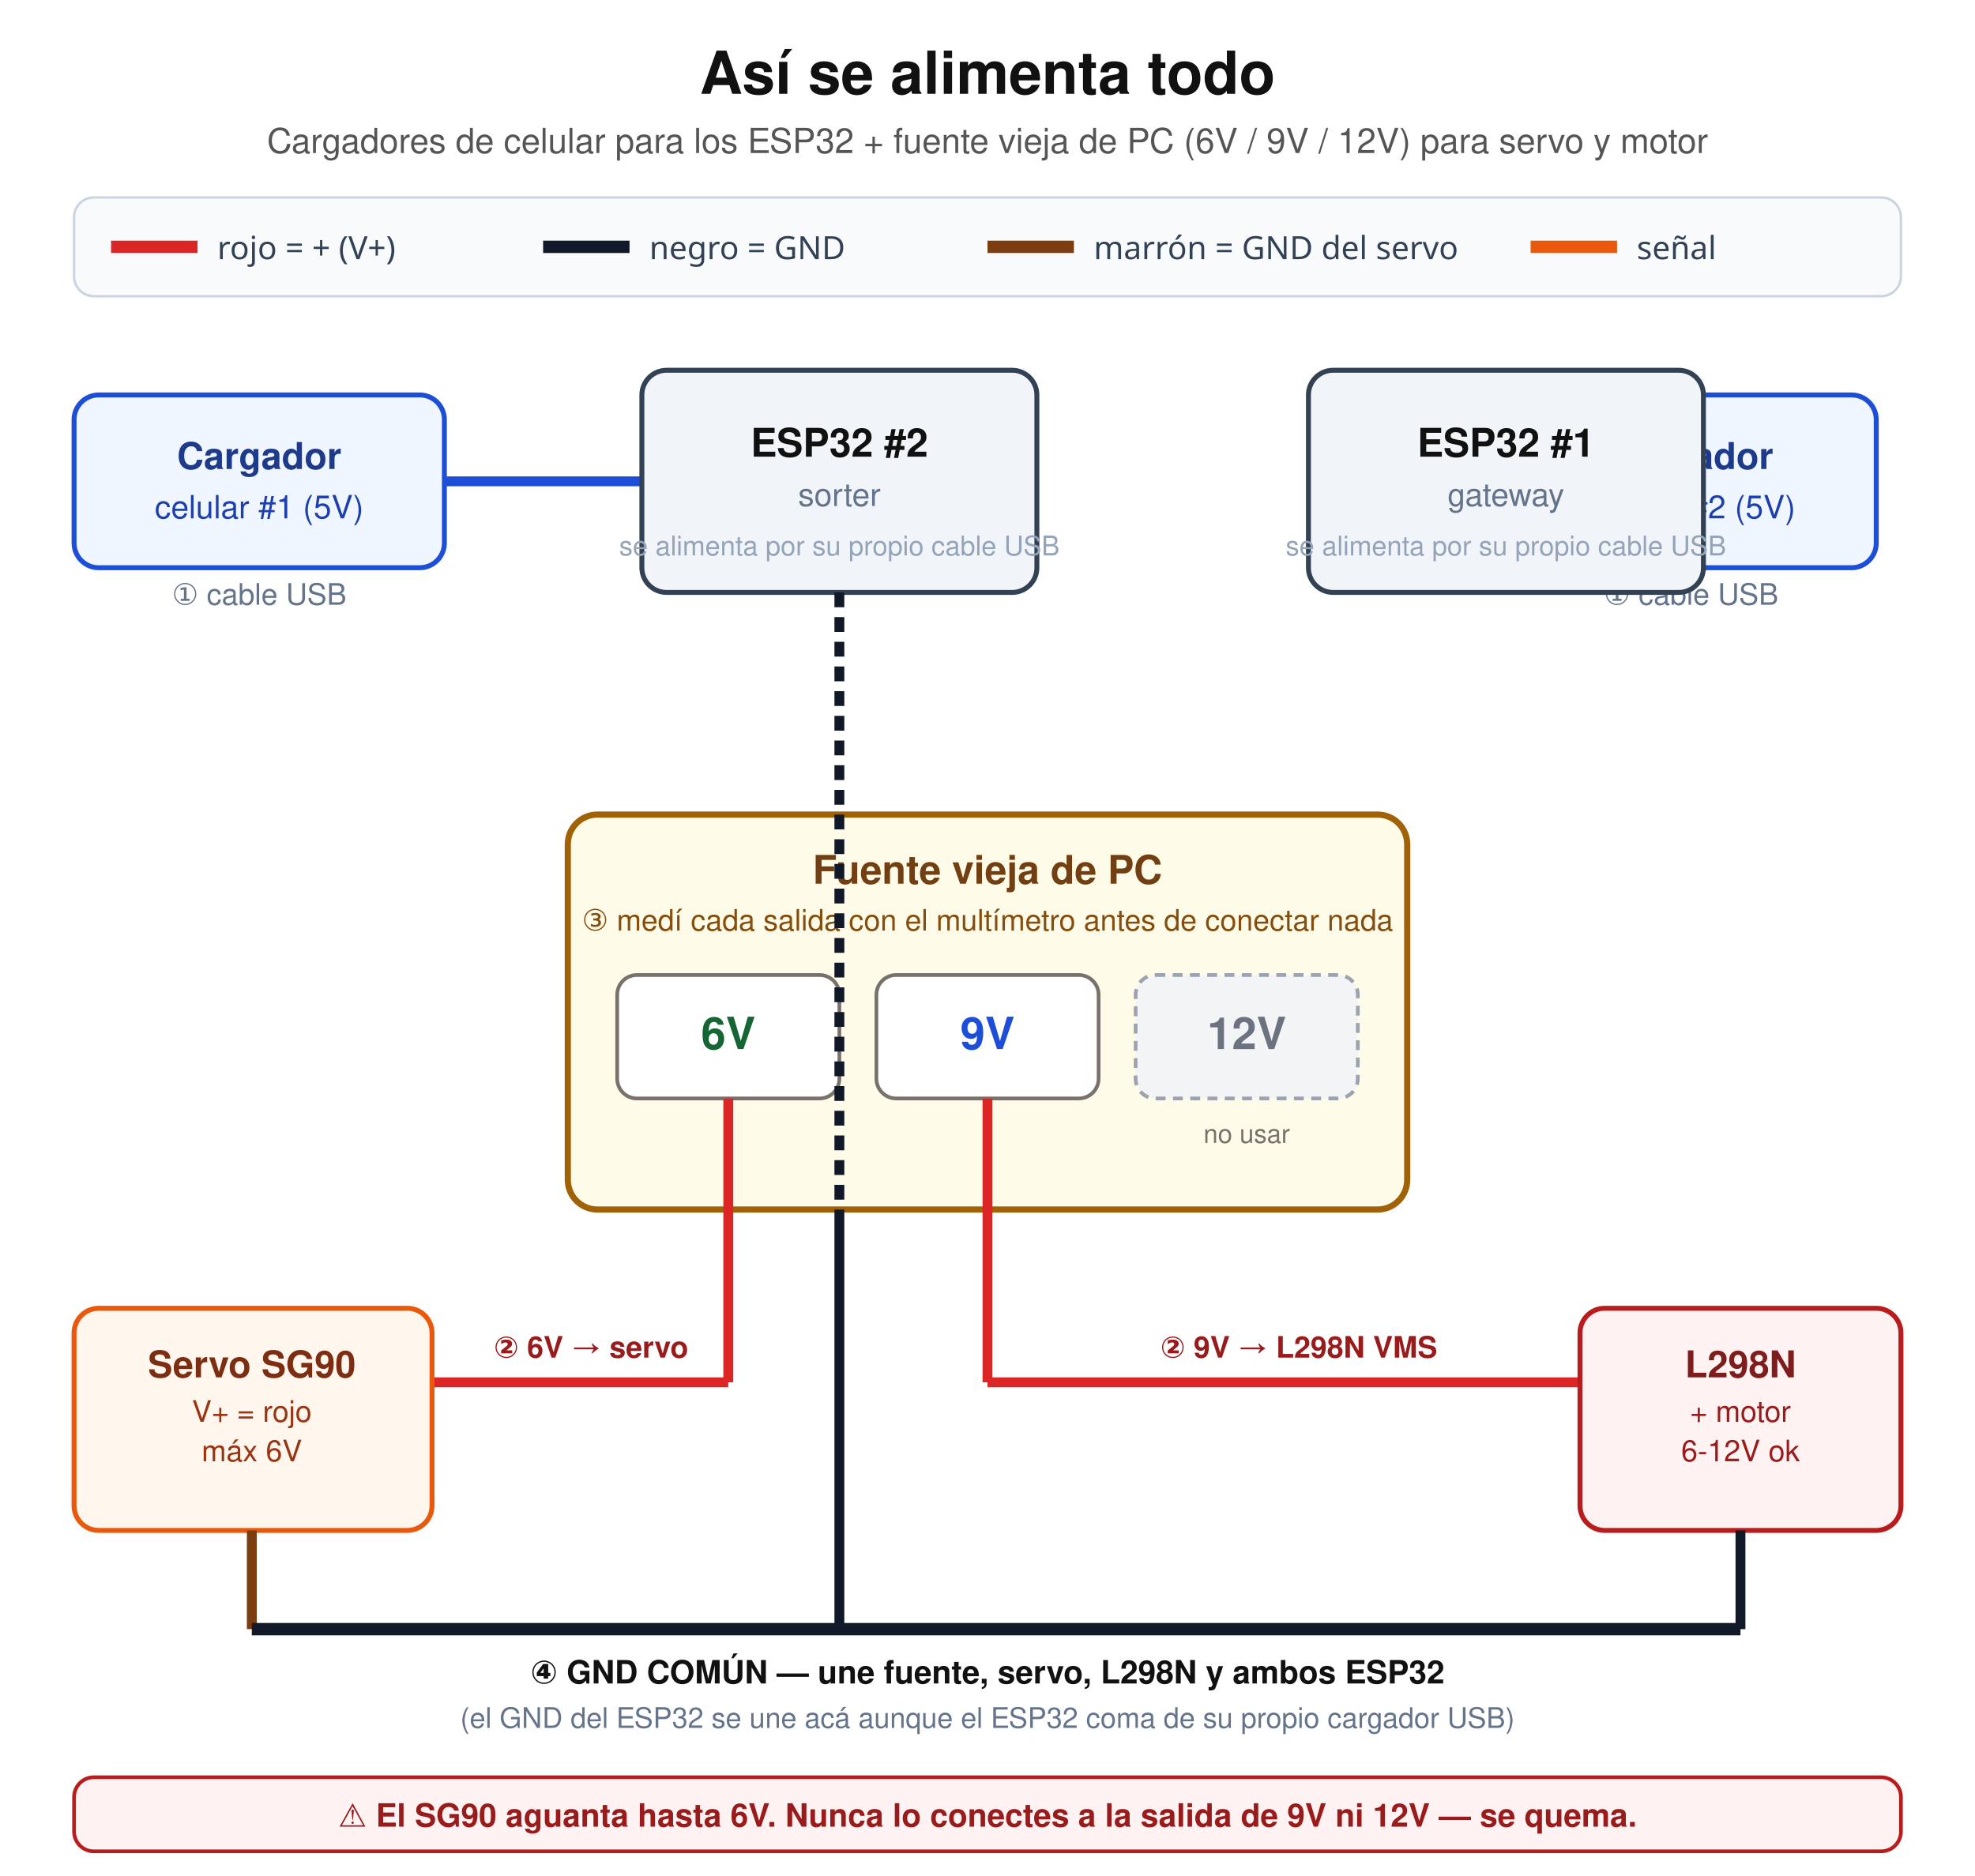
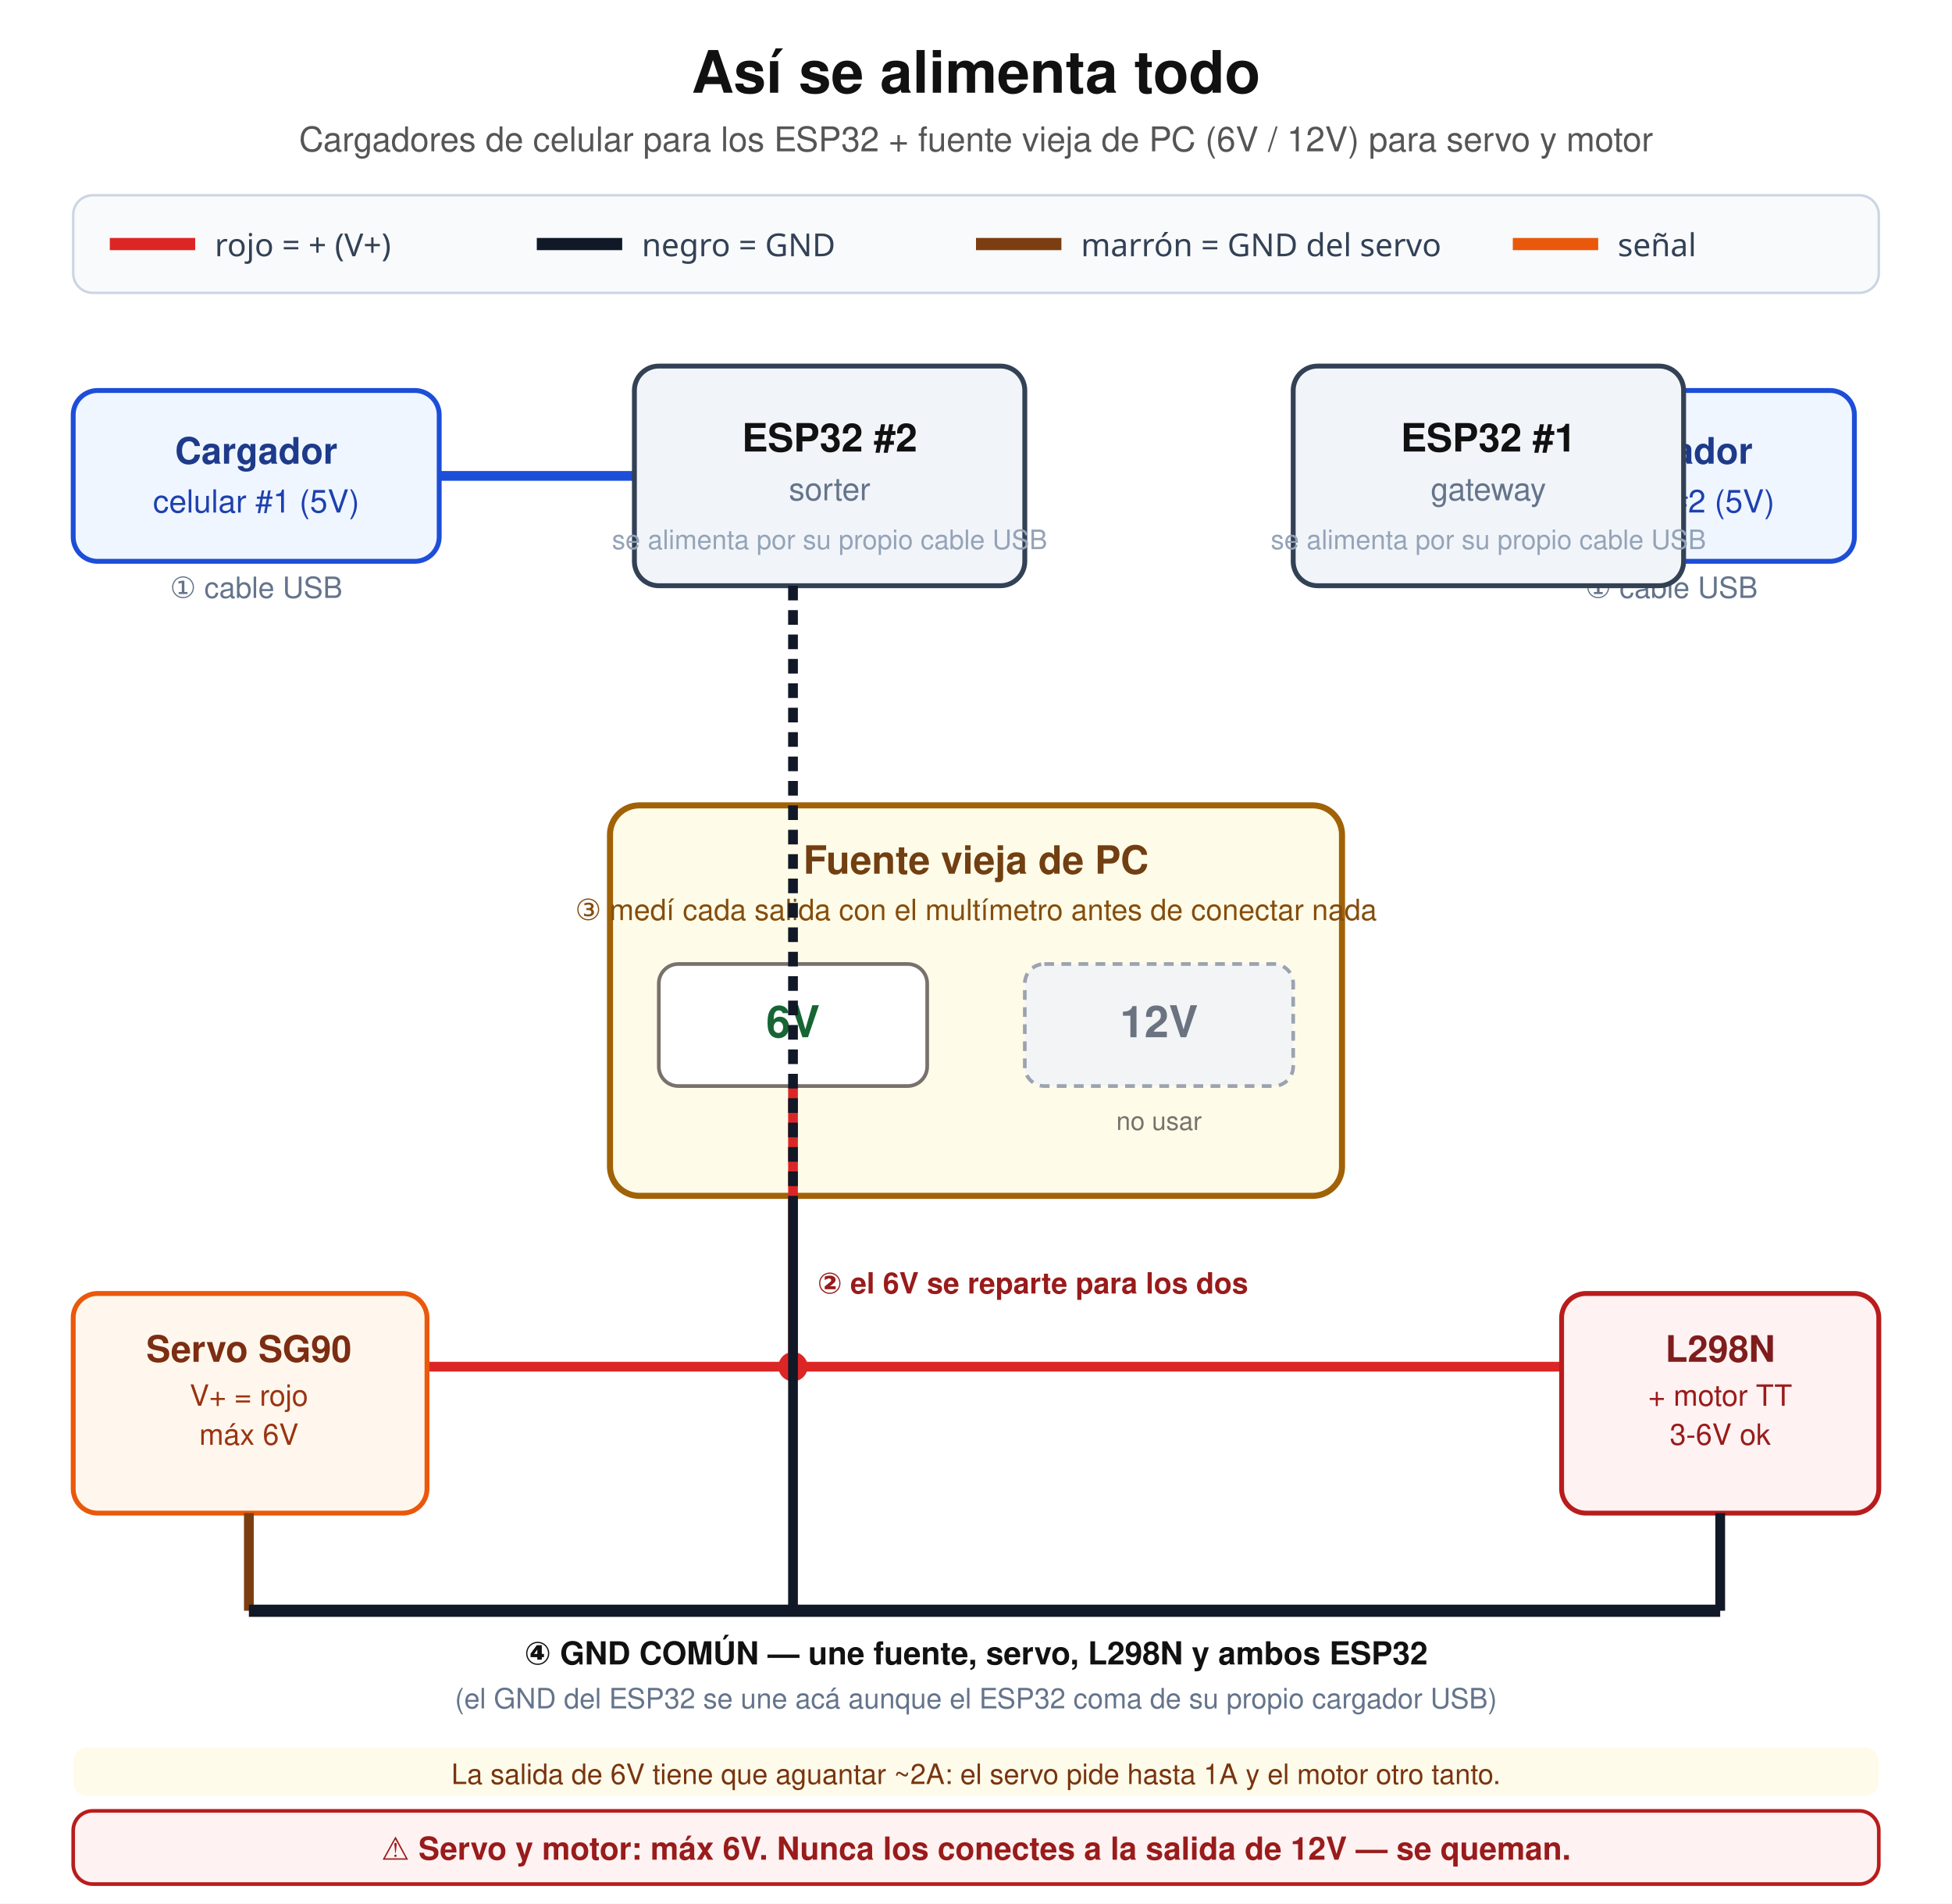
- <svg xmlns="http://www.w3.org/2000/svg" viewBox="0 0 800 760" font-family="Segoe UI, Helvetica, Arial, sans-serif">
-   <rect x="0" y="0" width="800" height="760" fill="#ffffff" />
+ <svg xmlns="http://www.w3.org/2000/svg" viewBox="0 0 800 780" font-family="Segoe UI, Helvetica, Arial, sans-serif">
+   <rect x="0" y="0" width="800" height="780" fill="#ffffff" />
  <text x="400" y="38" text-anchor="middle" font-size="24" font-weight="800" fill="#111">Así se alimenta todo</text>
-   <text x="400" y="62" text-anchor="middle" font-size="14" fill="#555">Cargadores de celular para los ESP32 + fuente vieja de PC (6V / 9V / 12V) para servo y motor</text>
+   <text x="400" y="62" text-anchor="middle" font-size="14" fill="#555">Cargadores de celular para los ESP32 + fuente vieja de PC (6V / 12V) para servo y motor</text>
  <g font-family="sans-serif" font-size="13">
    <rect x="30" y="80" width="740" height="40" rx="8" fill="#f8fafc" stroke="#cbd5e1" />
    <line x1="45" y1="100" x2="80" y2="100" stroke="#dc2626" stroke-width="5" />
    <text x="88" y="105" fill="#334155">rojo = + (V+)</text>
    <line x1="220" y1="100" x2="255" y2="100" stroke="#111827" stroke-width="5" />
    <text x="263" y="105" fill="#334155">negro = GND</text>
    <line x1="400" y1="100" x2="435" y2="100" stroke="#7c3e10" stroke-width="5" />
    <text x="443" y="105" fill="#334155">marrón = GND del servo</text>
    <line x1="620" y1="100" x2="655" y2="100" stroke="#ea580c" stroke-width="5" />
    <text x="663" y="105" fill="#334155">señal</text>
  </g>
  <g>
    <rect x="30" y="160" width="150" height="70" rx="10" fill="#eff6ff" stroke="#1d4ed8" stroke-width="2" />
    <text x="105" y="190" text-anchor="middle" font-size="15" font-weight="700" fill="#1e3a8a">Cargador</text>
    <text x="105" y="210" text-anchor="middle" font-size="13" fill="#1e40af">celular #1 (5V)</text>
    <text x="105" y="245" text-anchor="middle" font-size="12" fill="#64748b">① cable USB</text>
  </g>
  <line x1="180" y1="195" x2="260" y2="195" stroke="#1d4ed8" stroke-width="4" />
  <rect x="260" y="150" width="160" height="90" rx="10" fill="#f1f5f9" stroke="#334155" stroke-width="2" />
  <text x="340" y="185" text-anchor="middle" font-size="16" font-weight="800" fill="#111">ESP32 #2</text>
  <text x="340" y="205" text-anchor="middle" font-size="13" fill="#64748b">sorter</text>
  <text x="340" y="225" text-anchor="middle" font-size="11" fill="#94a3b8">se alimenta por su propio cable USB</text>
  <g>
    <rect x="610" y="160" width="150" height="70" rx="10" fill="#eff6ff" stroke="#1d4ed8" stroke-width="2" />
    <text x="685" y="190" text-anchor="middle" font-size="15" font-weight="700" fill="#1e3a8a">Cargador</text>
    <text x="685" y="210" text-anchor="middle" font-size="13" fill="#1e40af">celular #2 (5V)</text>
    <text x="685" y="245" text-anchor="middle" font-size="12" fill="#64748b">① cable USB</text>
  </g>
  <line x1="610" y1="195" x2="530" y2="195" stroke="#1d4ed8" stroke-width="4" />
-   <rect x="370" y="150" width="160" height="90" rx="10" fill="#f1f5f9" stroke="#334155" stroke-width="2" opacity="0" />
  <rect x="530" y="150" width="160" height="90" rx="10" fill="#f1f5f9" stroke="#334155" stroke-width="2" />
  <text x="610" y="185" text-anchor="middle" font-size="16" font-weight="800" fill="#111">ESP32 #1</text>
  <text x="610" y="205" text-anchor="middle" font-size="13" fill="#64748b">gateway</text>
  <text x="610" y="225" text-anchor="middle" font-size="11" fill="#94a3b8">se alimenta por su propio cable USB</text>
  <g>
-     <rect x="230" y="330" width="340" height="160" rx="12" fill="#fefce8" stroke="#a16207" stroke-width="2.5" />
+     <rect x="250" y="330" width="300" height="160" rx="12" fill="#fefce8" stroke="#a16207" stroke-width="2.5" />
    <text x="400" y="358" text-anchor="middle" font-size="16" font-weight="800" fill="#713f12">Fuente vieja de PC</text>
    <text x="400" y="377" text-anchor="middle" font-size="12" fill="#854d0e">③ medí cada salida con el multímetro antes de conectar nada</text>
-     <rect x="250" y="395" width="90" height="50" rx="8" fill="#ffffff" stroke="#78716c" stroke-width="1.5" />
-     <text x="295" y="425" text-anchor="middle" font-size="18" font-weight="800" fill="#166534">6V</text>
-     <rect x="355" y="395" width="90" height="50" rx="8" fill="#ffffff" stroke="#78716c" stroke-width="1.5" />
-     <text x="400" y="425" text-anchor="middle" font-size="18" font-weight="800" fill="#1d4ed8">9V</text>
-     <rect x="460" y="395" width="90" height="50" rx="8" fill="#f3f4f6" stroke="#9ca3af" stroke-width="1.5" stroke-dasharray="4 3" />
-     <text x="505" y="425" text-anchor="middle" font-size="18" font-weight="800" fill="#6b7280">12V</text>
-     <text x="505" y="463" text-anchor="middle" font-size="10.5" fill="#78716c">no usar</text>
+     <rect x="270" y="395" width="110" height="50" rx="8" fill="#ffffff" stroke="#78716c" stroke-width="1.5" />
+     <text x="325" y="425" text-anchor="middle" font-size="18" font-weight="800" fill="#166534">6V</text>
+     <rect x="420" y="395" width="110" height="50" rx="8" fill="#f3f4f6" stroke="#9ca3af" stroke-width="1.5" stroke-dasharray="4 3" />
+     <text x="475" y="425" text-anchor="middle" font-size="18" font-weight="800" fill="#6b7280">12V</text>
+     <text x="475" y="463" text-anchor="middle" font-size="10.5" fill="#78716c">no usar</text>
  </g>
-   <line x1="295" y1="445" x2="295" y2="560" stroke="#dc2626" stroke-width="4" />
-   <line x1="295" y1="560" x2="175" y2="560" stroke="#dc2626" stroke-width="4" />
-   <text x="200" y="550" font-size="12" fill="#991b1b" font-weight="700">② 6V → servo</text>
+   <line x1="325" y1="445" x2="325" y2="560" stroke="#dc2626" stroke-width="4" />
+   <circle cx="325" cy="560" r="6" fill="#dc2626" />
+   <text x="335" y="530" font-size="12" fill="#991b1b" font-weight="700">② el 6V se reparte para los dos</text>
+   <line x1="325" y1="560" x2="175" y2="560" stroke="#dc2626" stroke-width="4" />
  <rect x="30" y="530" width="145" height="90" rx="10" fill="#fff7ed" stroke="#ea580c" stroke-width="2" />
  <text x="102" y="558" text-anchor="middle" font-size="15" font-weight="700" fill="#7c2d12">Servo SG90</text>
  <text x="102" y="576" text-anchor="middle" font-size="12" fill="#9a3412">V+ = rojo</text>
  <text x="102" y="592" text-anchor="middle" font-size="12" fill="#9a3412">máx 6V</text>
  <line x1="102" y1="620" x2="102" y2="660" stroke="#7c3e10" stroke-width="4" />
-   <line x1="400" y1="445" x2="400" y2="560" stroke="#dc2626" stroke-width="4" />
-   <line x1="400" y1="560" x2="640" y2="560" stroke="#dc2626" stroke-width="4" />
-   <text x="470" y="550" font-size="12" fill="#991b1b" font-weight="700">② 9V → L298N VMS</text>
+   <line x1="325" y1="560" x2="640" y2="560" stroke="#dc2626" stroke-width="4" />
  <rect x="640" y="530" width="130" height="90" rx="10" fill="#fef2f2" stroke="#b91c1c" stroke-width="2" />
  <text x="705" y="558" text-anchor="middle" font-size="15" font-weight="700" fill="#7f1d1d">L298N</text>
-   <text x="705" y="576" text-anchor="middle" font-size="12" fill="#991b1b">+ motor</text>
-   <text x="705" y="592" text-anchor="middle" font-size="12" fill="#991b1b">6-12V ok</text>
+   <text x="705" y="576" text-anchor="middle" font-size="12" fill="#991b1b">+ motor TT</text>
+   <text x="705" y="592" text-anchor="middle" font-size="12" fill="#991b1b">3-6V ok</text>
  <line x1="705" y1="620" x2="705" y2="660" stroke="#111827" stroke-width="4" />
  <line x1="102" y1="660" x2="705" y2="660" stroke="#111827" stroke-width="5" />
-   <line x1="340" y1="490" x2="340" y2="660" stroke="#111827" stroke-width="4" />
-   <line x1="340" y1="660" x2="340" y2="660" stroke="#111827" stroke-width="4" />
-   <line x1="340" y1="240" x2="340" y2="490" stroke="#111827" stroke-width="4" stroke-dasharray="6 4" />
+   <line x1="325" y1="490" x2="325" y2="660" stroke="#111827" stroke-width="4" />
+   <line x1="325" y1="240" x2="325" y2="490" stroke="#111827" stroke-width="4" stroke-dasharray="6 4" />
  <text x="400" y="682" text-anchor="middle" font-size="13" font-weight="800" fill="#111">④ GND COMÚN — une fuente, servo, L298N y ambos ESP32</text>
  <text x="400" y="700" text-anchor="middle" font-size="11.5" fill="#64748b">(el GND del ESP32 se une acá aunque el ESP32 coma de su propio cargador USB)</text>
-   <rect x="30" y="720" width="740" height="30" rx="8" fill="#fef2f2" stroke="#b91c1c" stroke-width="1.5" />
-   <text x="400" y="740" text-anchor="middle" font-size="13" fill="#991b1b" font-weight="700">⚠ El SG90 aguanta hasta 6V. Nunca lo conectes a la salida de 9V ni 12V — se quema.</text>
+   <rect x="30" y="716" width="740" height="20" rx="6" fill="#fffbeb" stroke="none" />
+   <text x="400" y="731" text-anchor="middle" font-size="11.5" fill="#78350f">La salida de 6V tiene que aguantar ~2A: el servo pide hasta 1A y el motor otro tanto.</text>
+   <rect x="30" y="742" width="740" height="30" rx="8" fill="#fef2f2" stroke="#b91c1c" stroke-width="1.5" />
+   <text x="400" y="762" text-anchor="middle" font-size="13" fill="#991b1b" font-weight="700">⚠ Servo y motor: máx 6V. Nunca los conectes a la salida de 12V — se queman.</text>
</svg>
